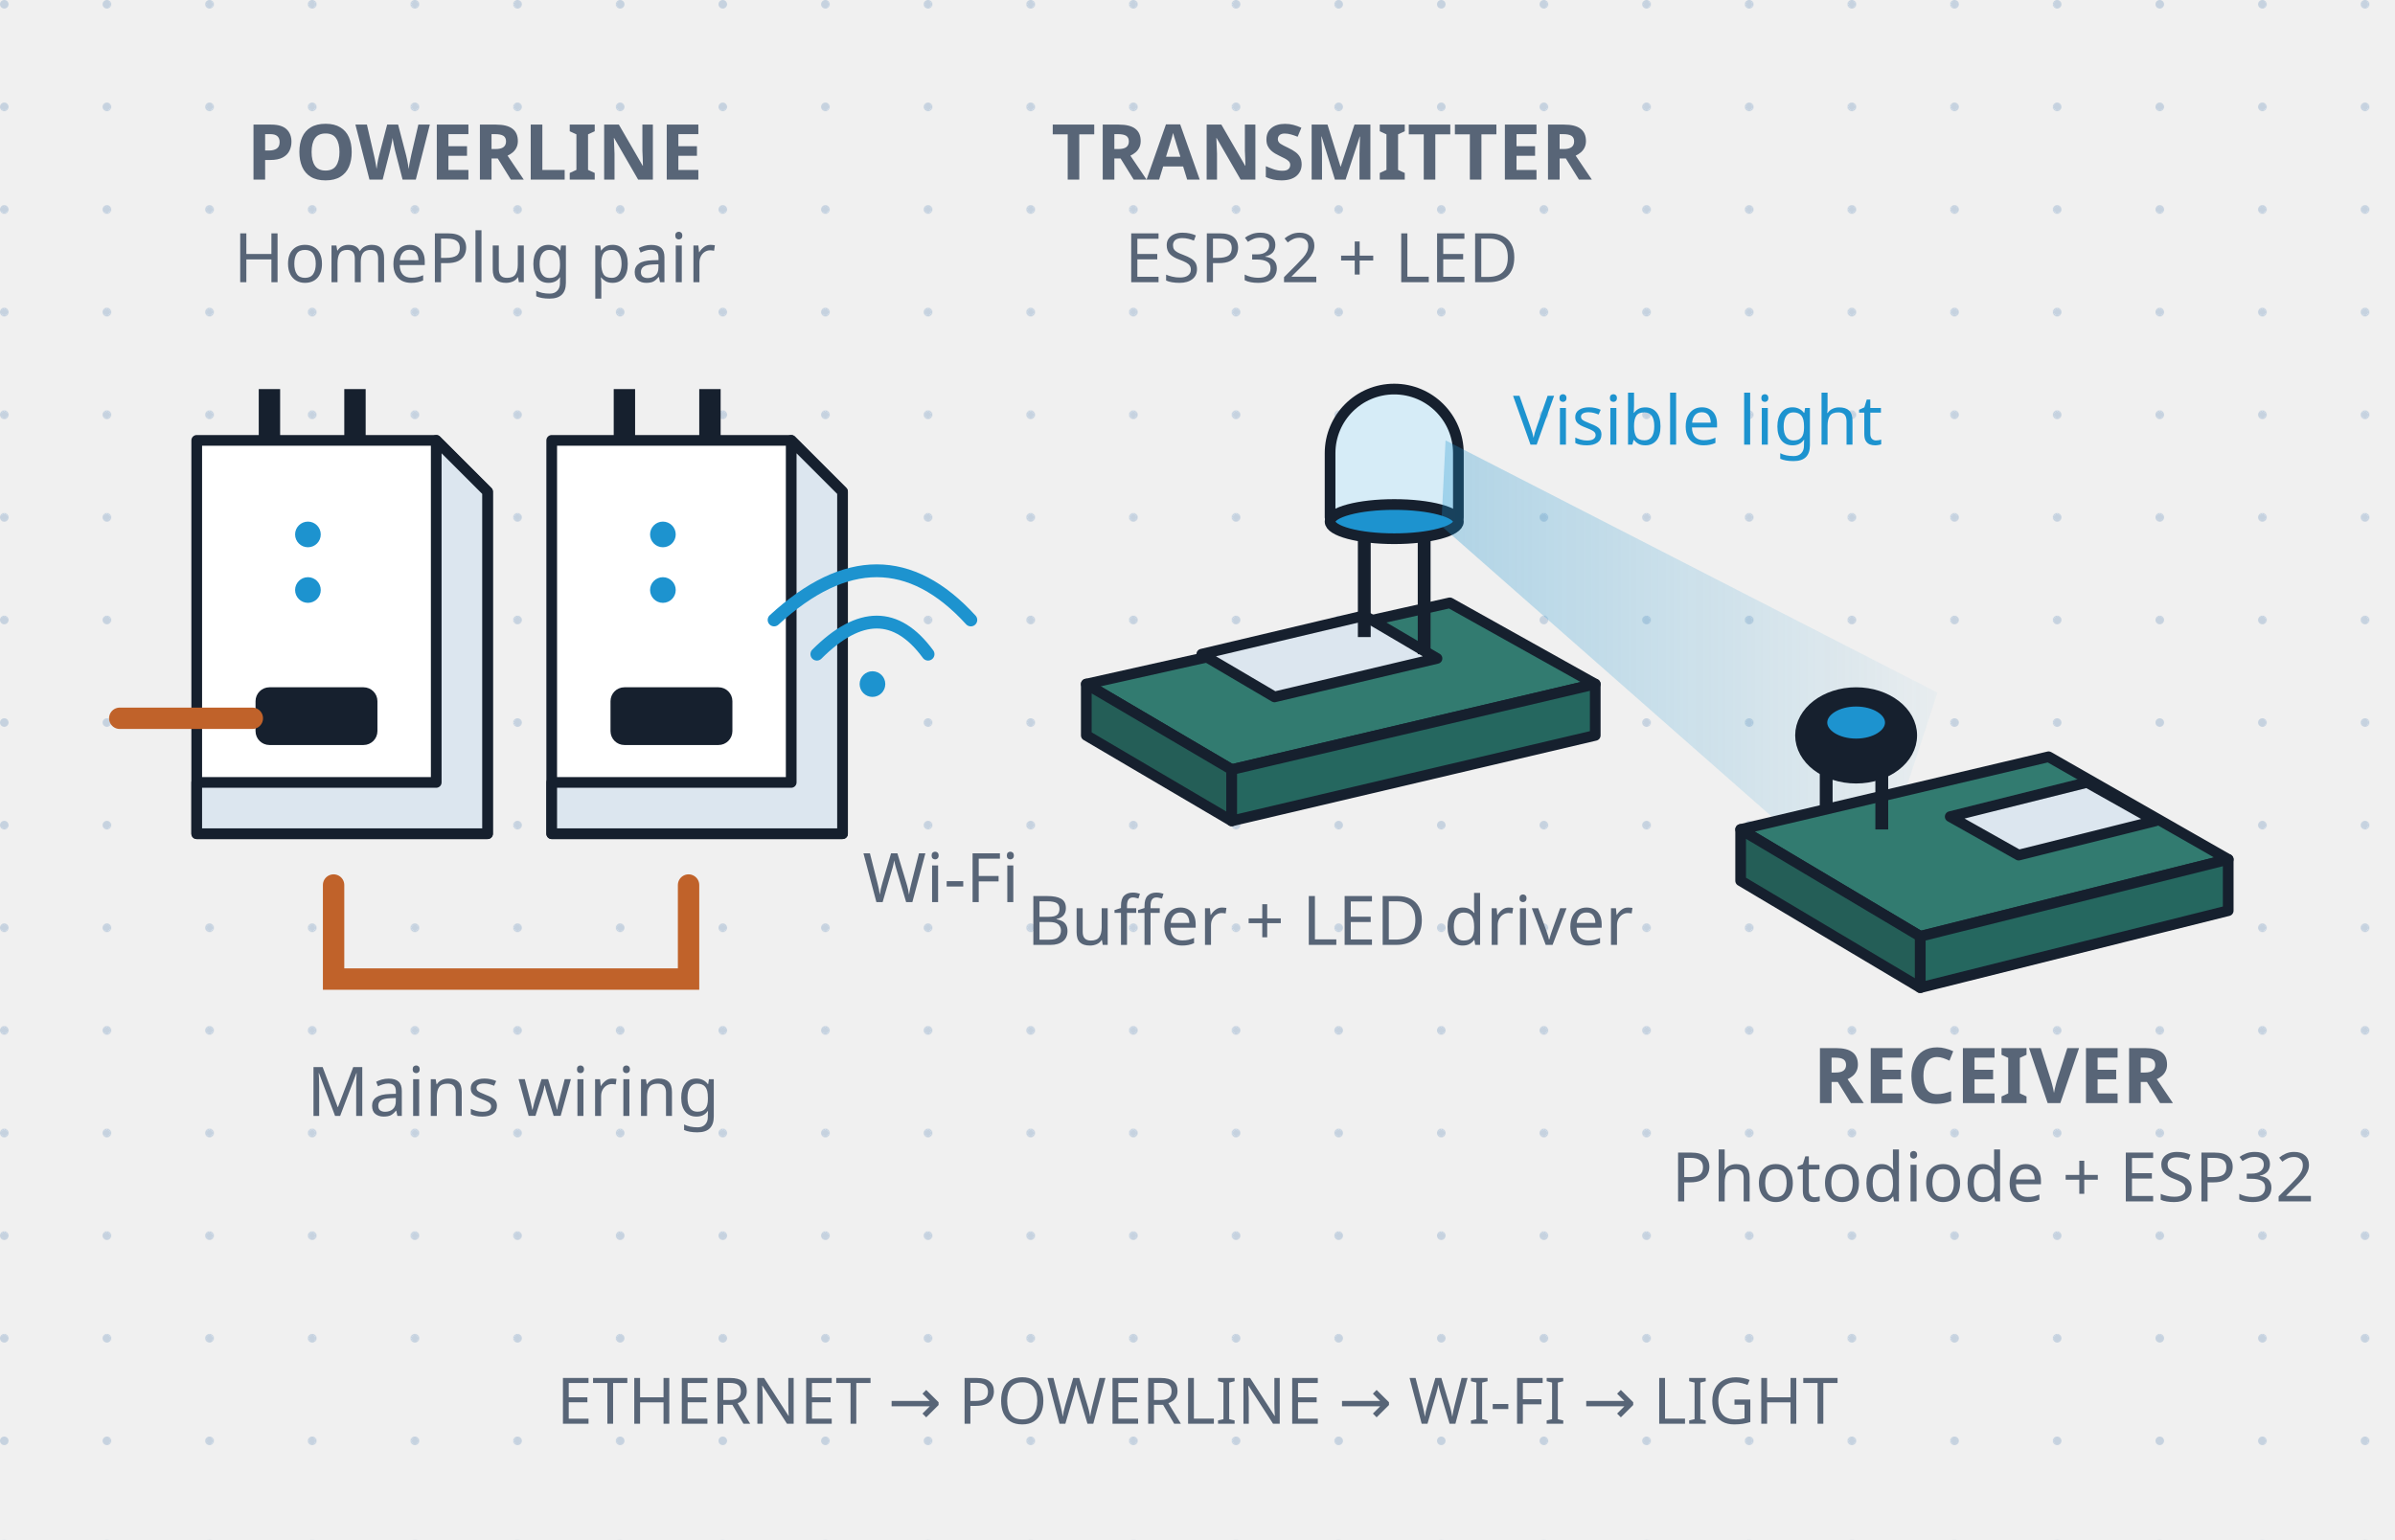
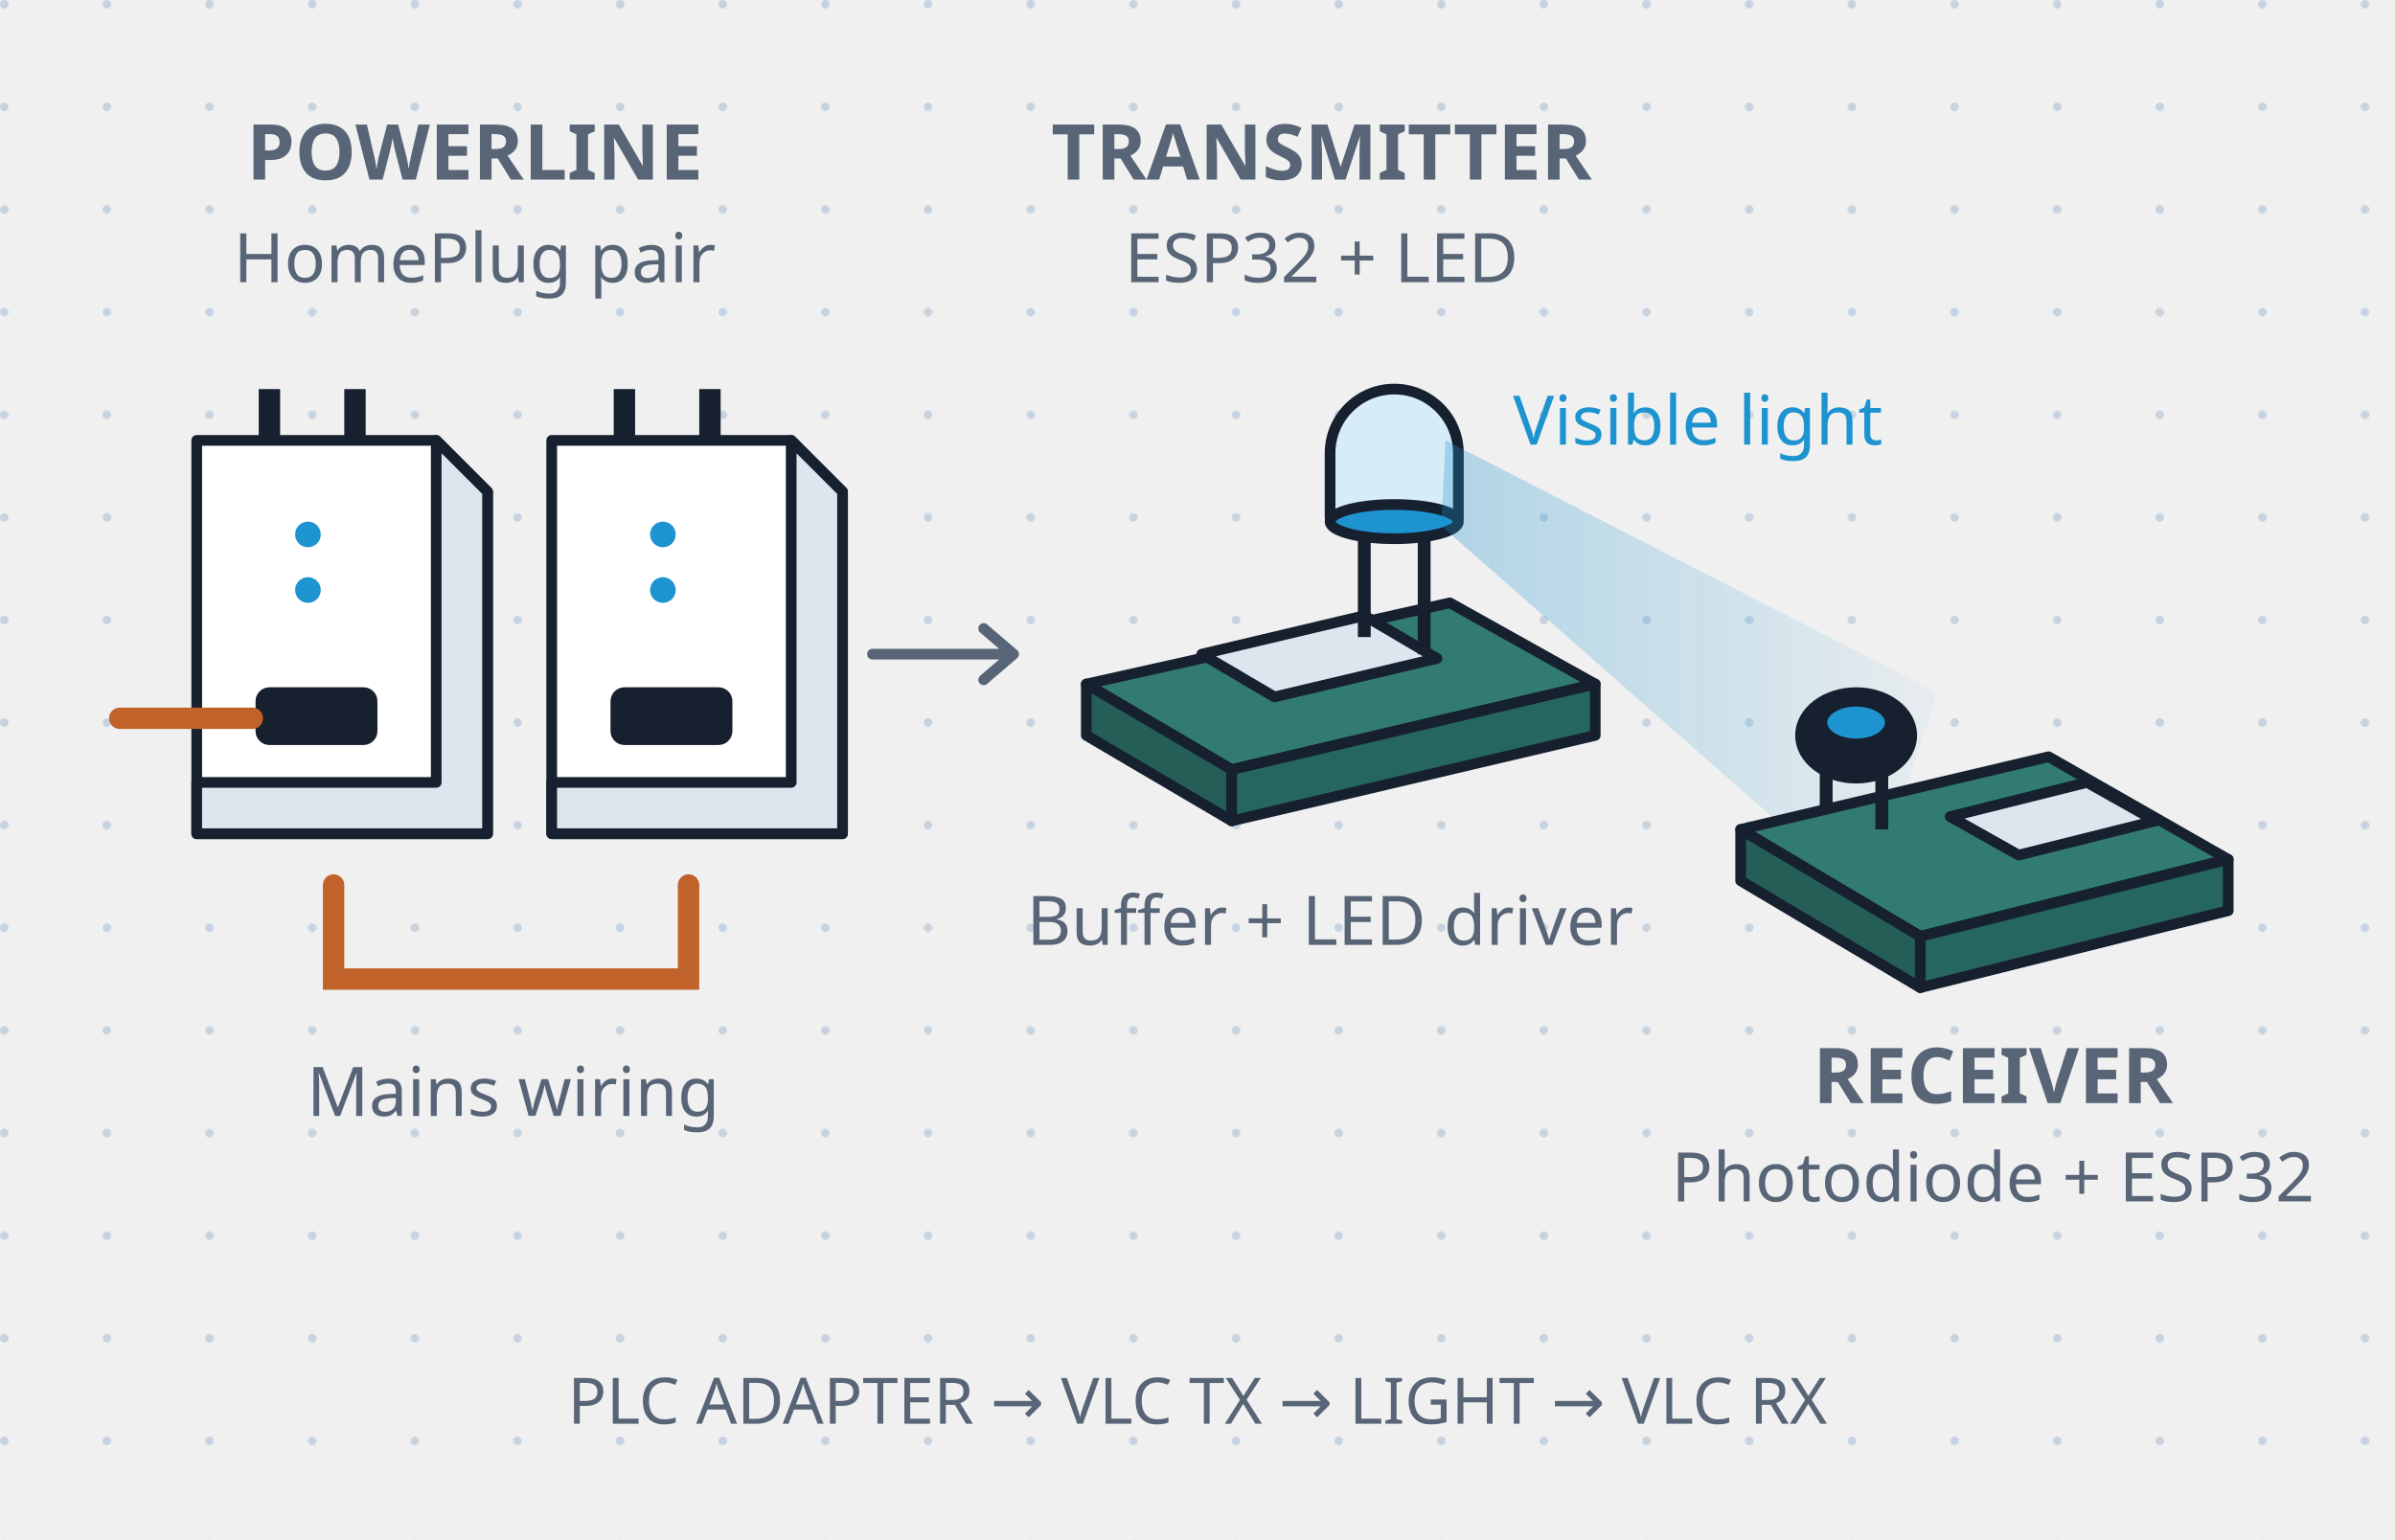
<svg xmlns="http://www.w3.org/2000/svg" width="560" height="360" viewBox="0 0 560 360">
  <defs>
    <pattern id="grid" width="24" height="24" patternUnits="userSpaceOnUse">
      <circle cx="1" cy="1" r="1" fill="#C6D2DF" />
    </pattern>
    <linearGradient id="light">
      <stop stop-color="#1D93CF" stop-opacity=".3" />
      <stop offset="1" stop-color="#1D93CF" stop-opacity=".04" />
    </linearGradient>
  </defs>
  <rect width="560" height="360" fill="url(#grid)" />
  <g font-family="Segoe UI,system-ui,sans-serif" fill="#586577" font-size="16" text-anchor="middle">
    <text x="111" y="42" font-size="18" font-weight="600">POWERLINE</text>
    <text x="111" y="66">HomePlug pair</text>
    <text x="309" y="42" font-size="18" font-weight="600">TRANSMITTER</text>
    <text x="309" y="66">ESP32 + LED</text>
    <text x="466" y="258" font-size="18" font-weight="600">RECEIVER</text>
    <text x="466" y="281">Photodiode + ESP32</text>
  </g>
  <g stroke="#16202E" stroke-width="2.5" stroke-linejoin="round">
    <path d="M46 103h56l12 12v80H46z" fill="#fff" />
    <path d="M102 103v80H46v12h68v-80z" fill="#DCE6EF" />
    <path d="M63 91v12m20-12v12" stroke-width="5" />
    <path d="M129 103h56l12 12v80h-68z" fill="#fff" />
    <path d="M185 103v80h-56v12h68v-80z" fill="#DCE6EF" />
    <path d="M146 91v12m20-12v12" stroke-width="5" />
    <rect x="61" y="162" width="26" height="11" rx="2" fill="#16202E" />
    <rect x="144" y="162" width="26" height="11" rx="2" fill="#16202E" />
  </g>
  <g fill="#1D93CF">
    <circle cx="72" cy="125" r="3" />
    <circle cx="72" cy="138" r="3" />
    <circle cx="155" cy="125" r="3" />
    <circle cx="155" cy="138" r="3" />
  </g>
  <path d="M78 207v22h83v-22M28 168h31" fill="none" stroke="#C0622A" stroke-width="5" stroke-linecap="round" />
-   <path d="M181 145q25-23 46 0m-36 8q15-15 26 0" fill="none" stroke="#1D93CF" stroke-width="3" stroke-linecap="round" />
-   <circle cx="204" cy="160" r="3" fill="#1D93CF" />
+   <path d="M204 153h33m-7-6 7 6-7 6" fill="none" stroke="#586577" stroke-width="2.5" stroke-linecap="round" stroke-linejoin="round" />
  <g stroke="#16202E" stroke-width="2.5" stroke-linejoin="round">
    <path d="M254 160l85-19 34 19-85 20z" fill="#327B70" />
    <path d="M254 160v12l34 20v-12z" fill="#245E57" />
    <path d="M288 180l85-20v12l-85 20z" fill="#25675F" />
    <path d="M281 153l38-9 17 10-38 9z" fill="#DCE6EF" />
    <path d="M319 122v27m14-27v31" fill="none" stroke-width="3" />
    <path d="M311 121v-15a15 15 0 0 1 30 0v15z" fill="#D6ECF7" />
    <ellipse cx="326" cy="122" rx="15" ry="4" fill="#1D93CF" />
  </g>
  <path d="M338 103l115 59-16 49-100-88z" fill="url(#light)" />
  <g stroke="#16202E" stroke-width="2.5" stroke-linejoin="round">
    <path d="M407 194l72-17 42 24-72 18z" fill="#327B70" />
    <path d="M407 194v12l42 25v-12z" fill="#245E57" />
    <path d="M449 219l72-18v12l-72 18z" fill="#25675F" />
    <path d="M456 191l32-8 16 9-32 8z" fill="#DCE6EF" />
    <path d="M427 189v-16m13 21v-18" stroke-width="3" />
    <ellipse cx="434" cy="172" rx="13" ry="10" fill="#16202E" />
    <ellipse cx="434" cy="169" rx="8" ry="5" fill="#1D93CF" />
  </g>
  <g font-family="Segoe UI,system-ui,sans-serif" fill="#586577" font-size="16" text-anchor="middle">
    <text x="120" y="261">Mains wiring</text>
-     <text x="220" y="211">Wi-Fi</text>
    <text x="311" y="221">Buffer + LED driver</text>
    <text x="397" y="104" fill="#1D93CF">Visible light</text>
-     <text x="280" y="333" font-size="15">ETHERNET → POWERLINE → WI-FI → LIGHT</text>
+     <text x="280" y="333" font-size="15">PLC ADAPTER → VLC TX → LIGHT → VLC RX</text>
  </g>
</svg>
